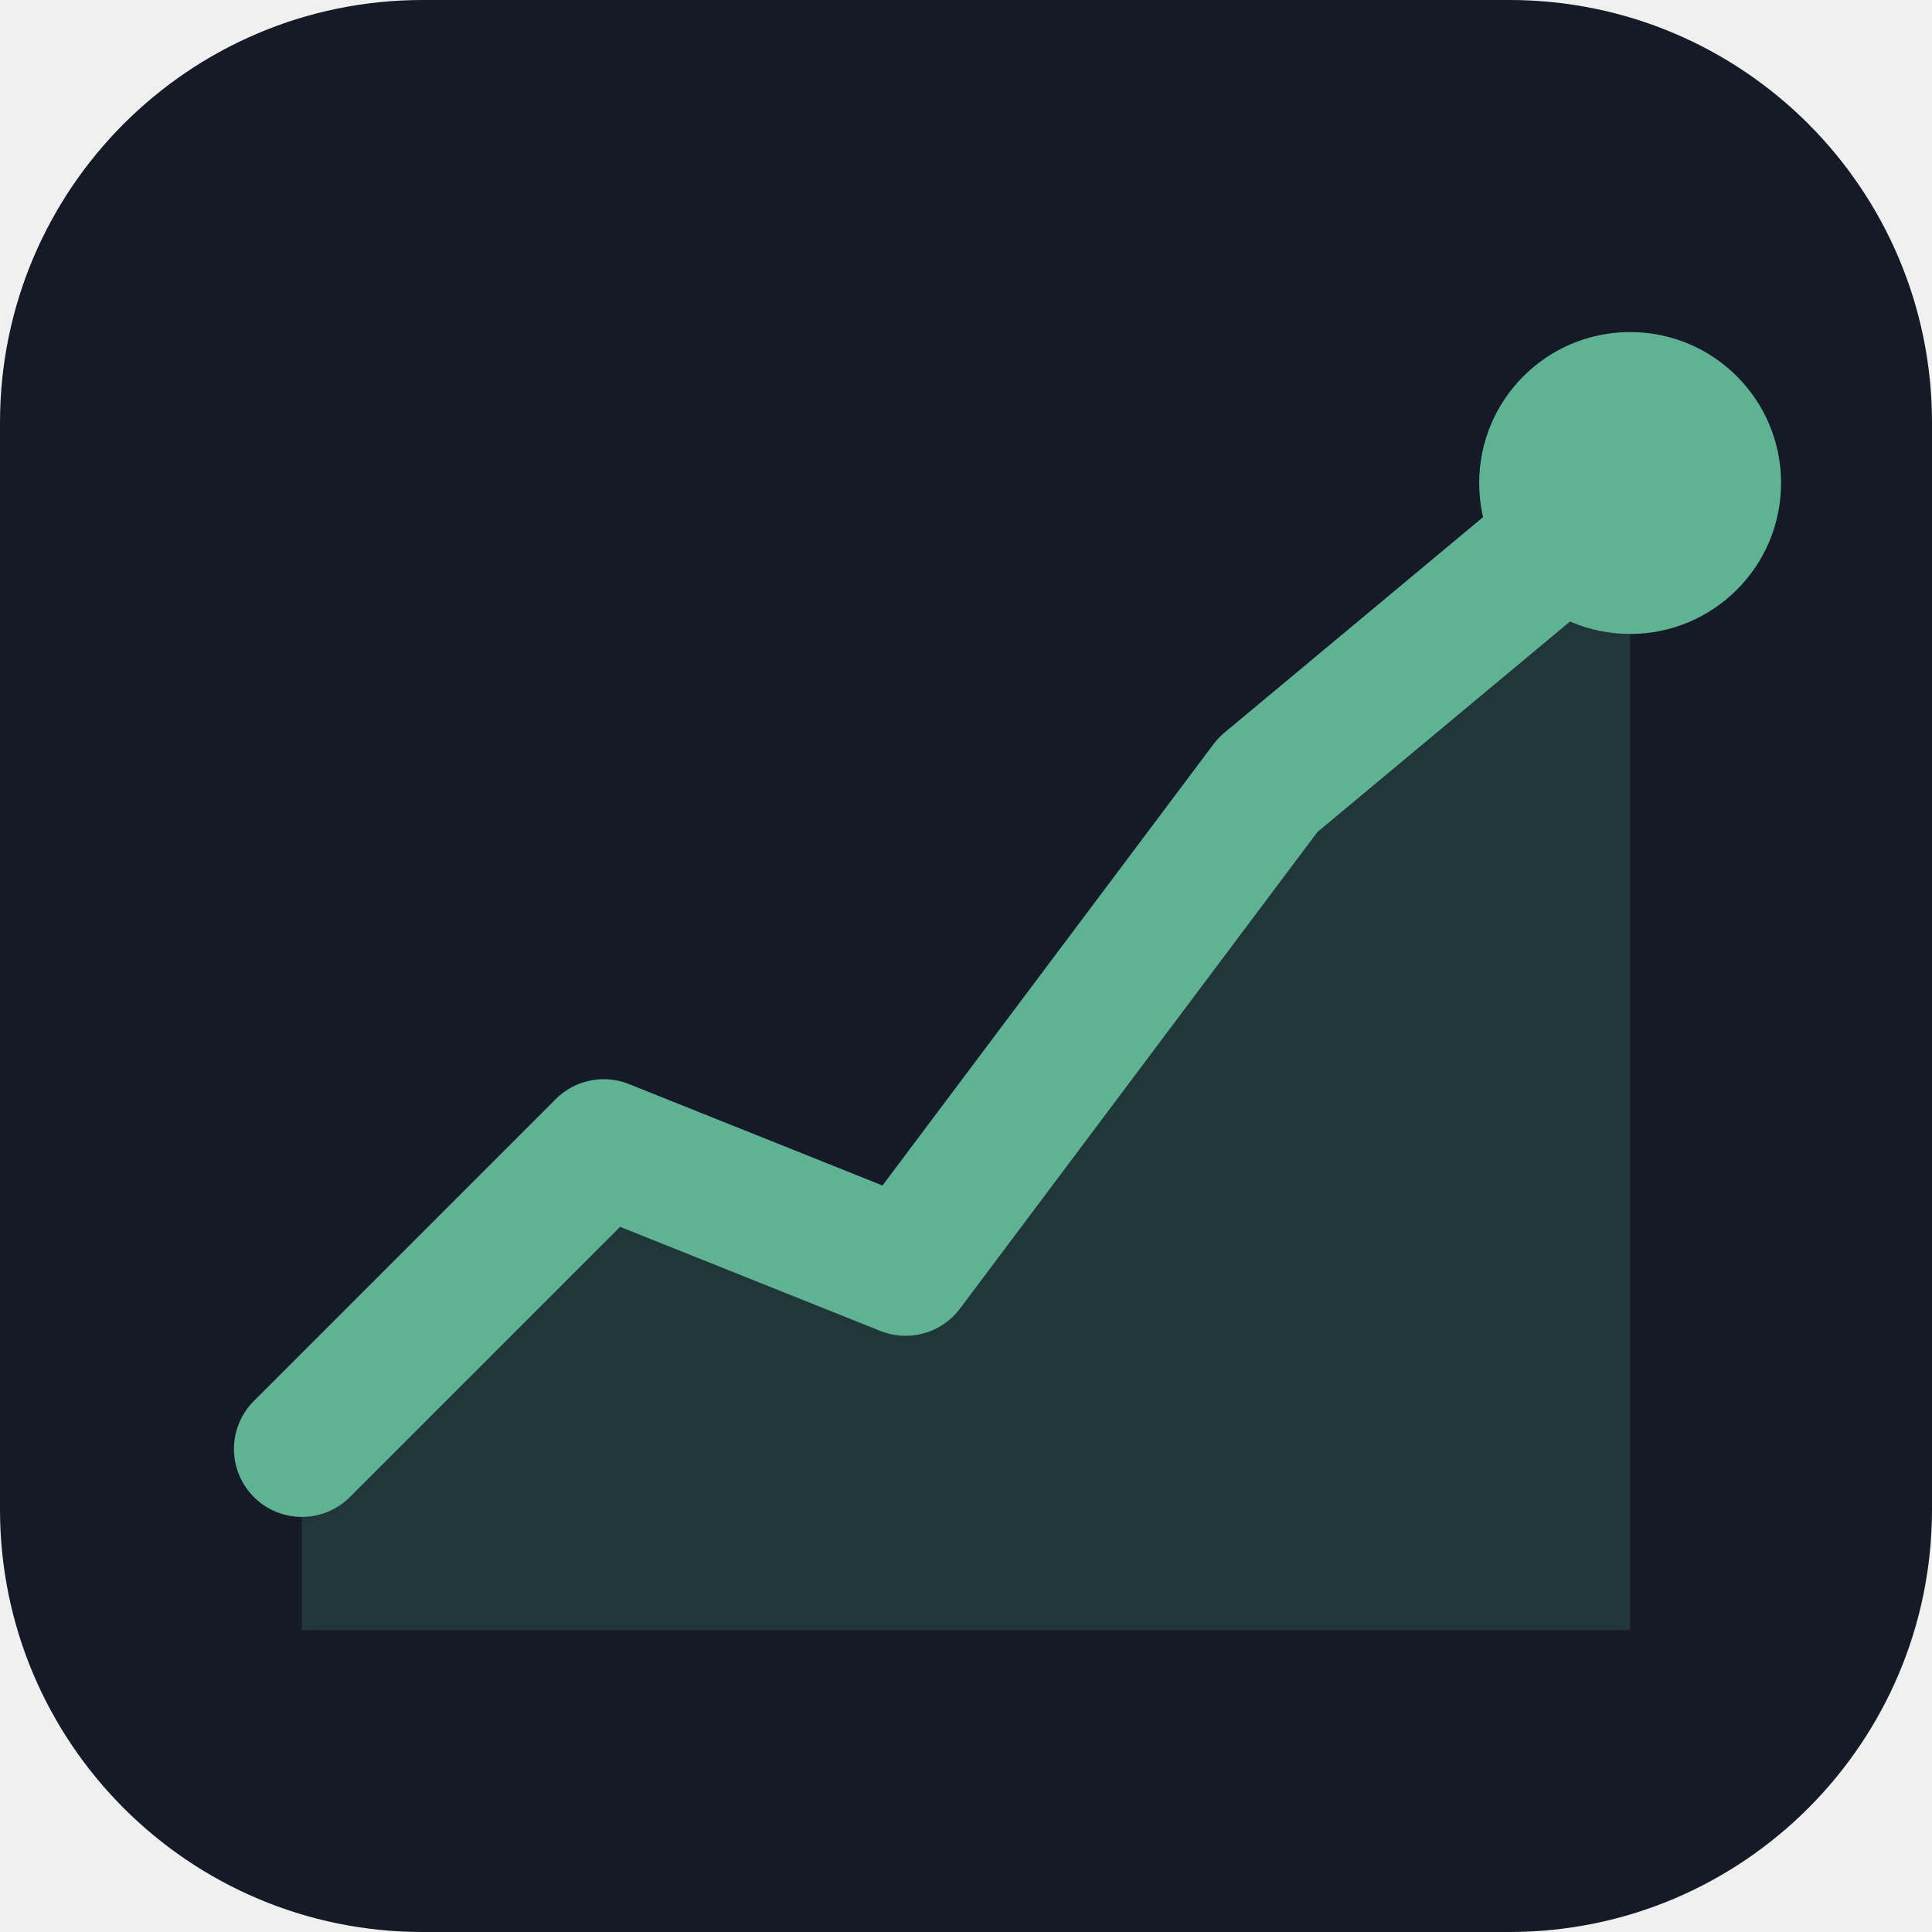
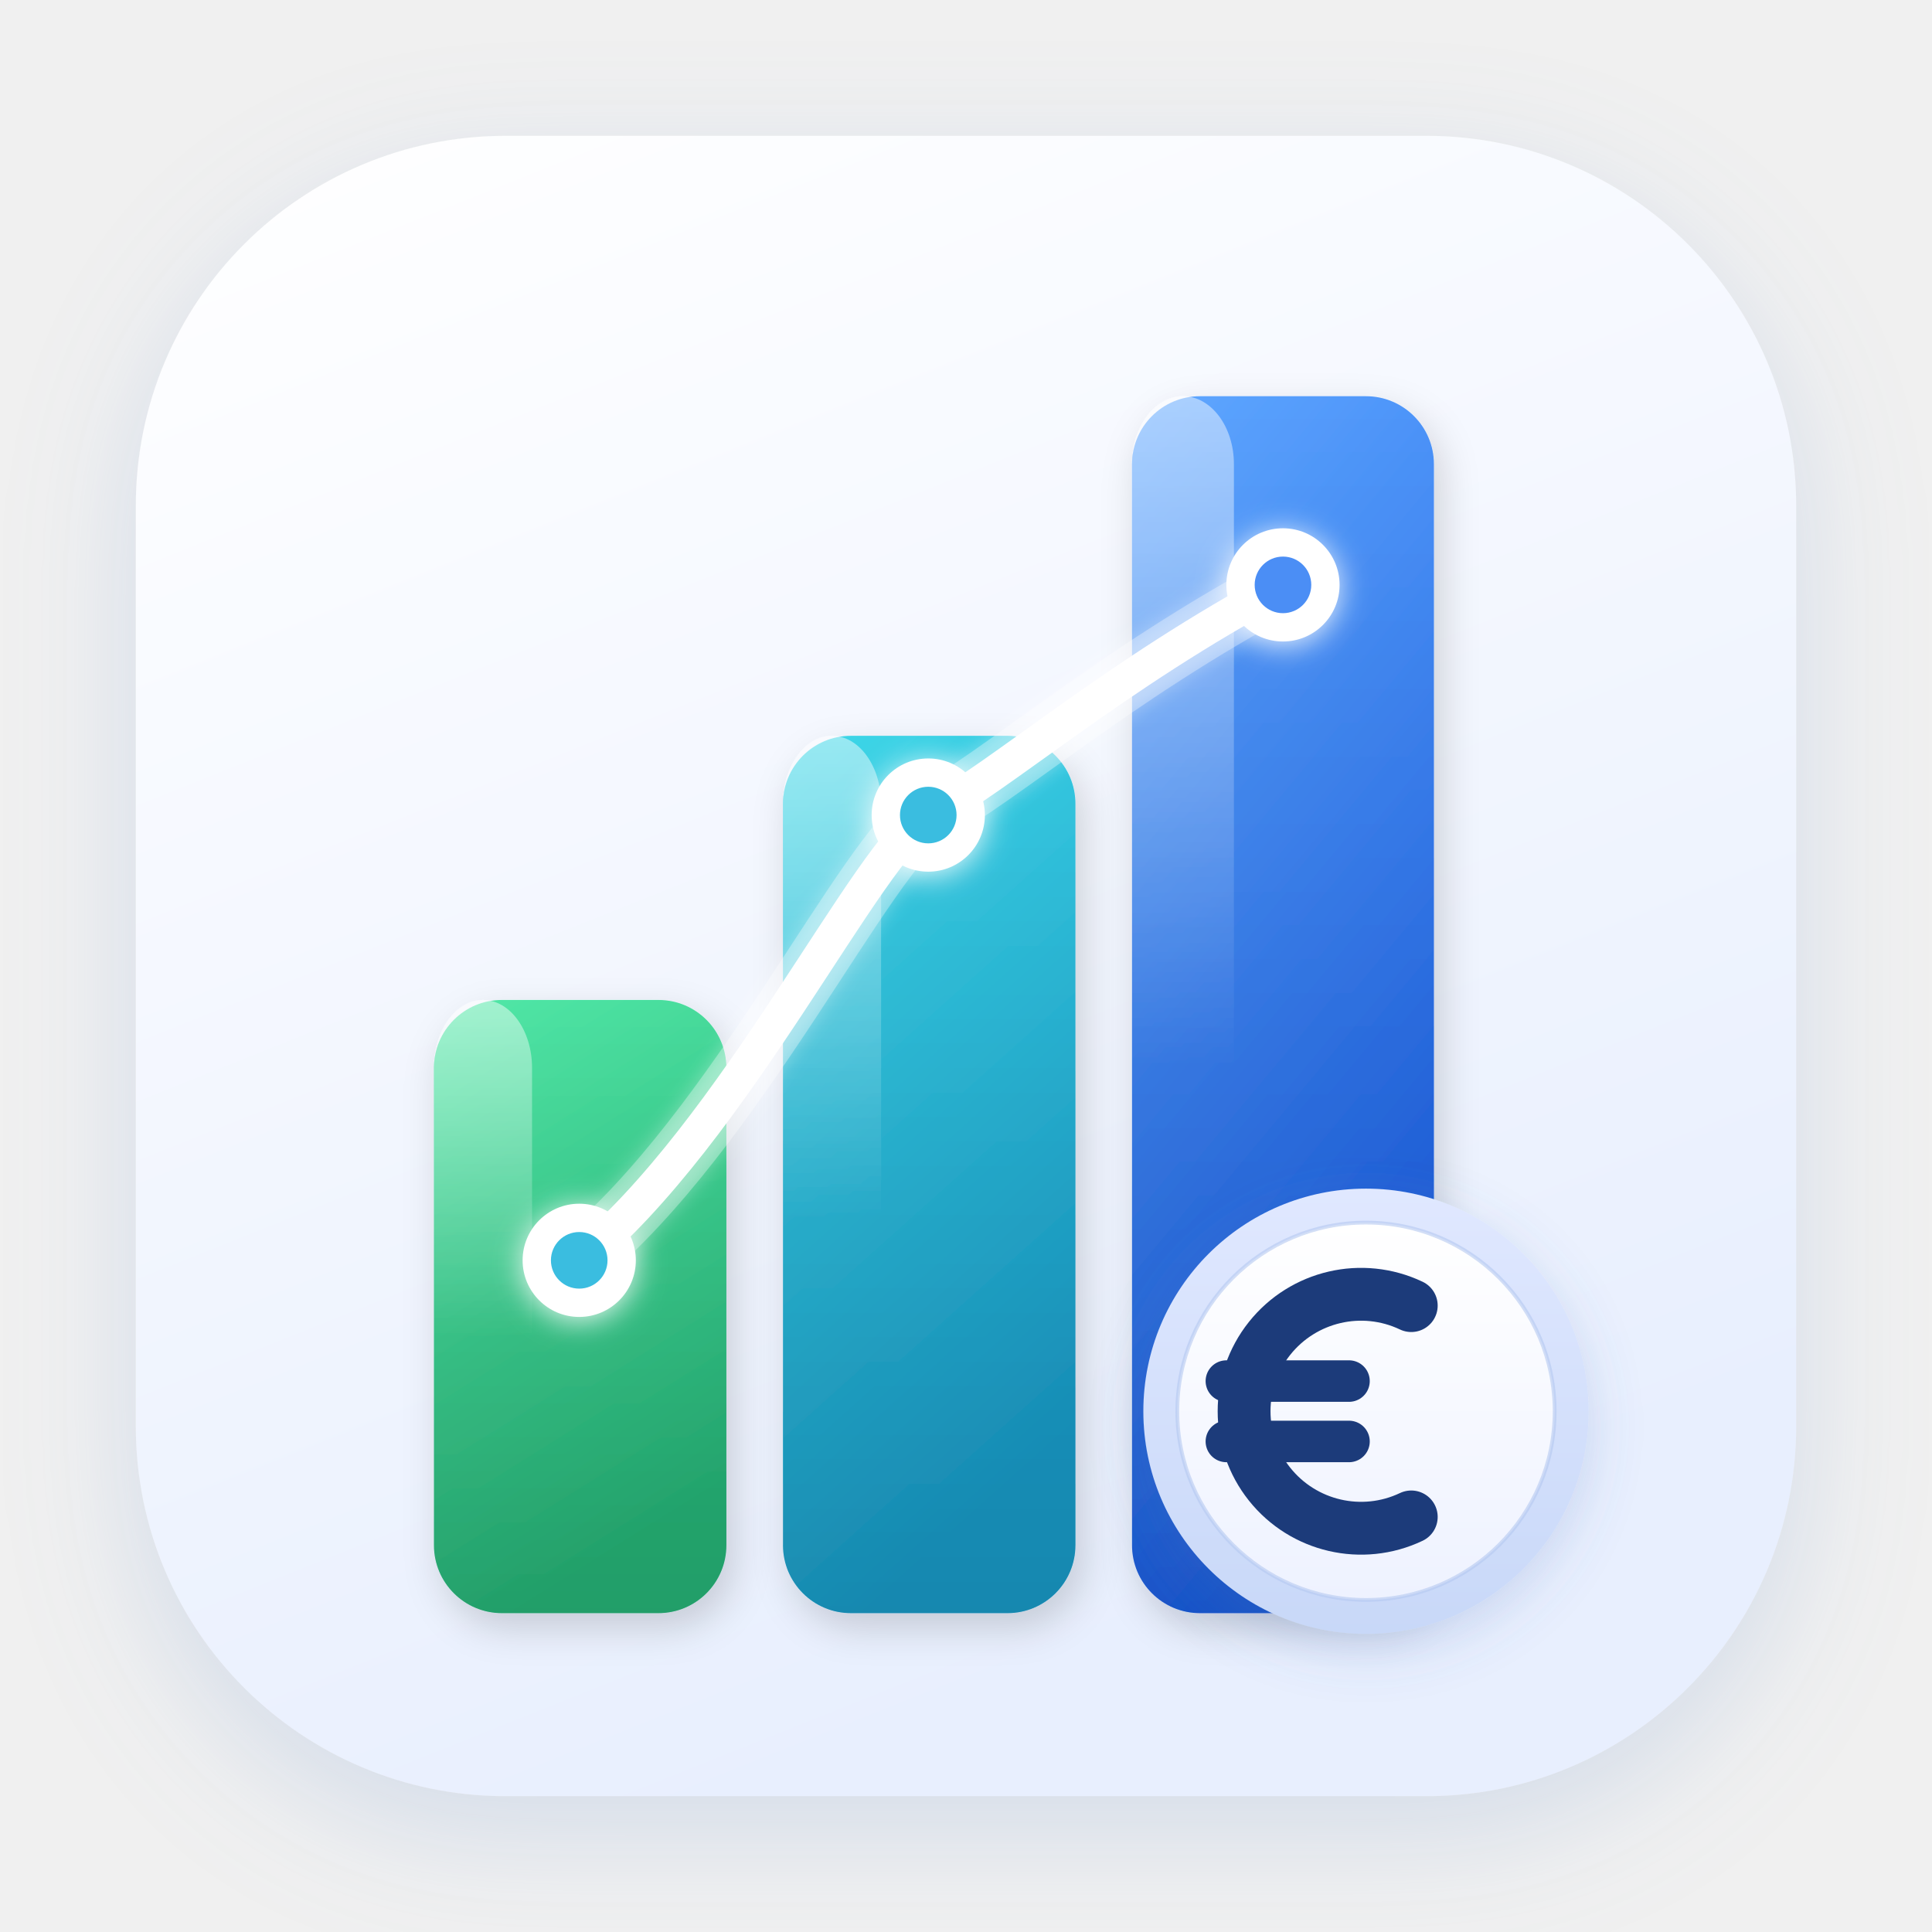
- <svg xmlns="http://www.w3.org/2000/svg" viewBox="0 0 32 32">
-   <rect width="32" height="32" rx="7" fill="#141B26" />
-   <path d="M5 24 L10 19 L15 21 L21 13 L27 8 V27 H5 Z" fill="#5FB394" fill-opacity="0.18" />
-   <polyline points="5,24 10,19 15,21 21,13 27,8" fill="none" stroke="#5FB394" stroke-width="2.25" stroke-linecap="round" stroke-linejoin="round" />
-   <circle cx="27" cy="8" r="2.5" fill="#5FB394" />
+ <svg xmlns="http://www.w3.org/2000/svg" id="theIcon" width="100%" viewBox="0 0 1024 1024">
+   <defs>
+     <linearGradient id="bg" x1="0" y1="0" x2="0.4" y2="1">
+       <stop offset="0%" stop-color="#FFFFFF" />
+       <stop offset="100%" stop-color="#E8EFFE" />
+     </linearGradient>
+     <linearGradient id="g1" x1="0" y1="0" x2="0.3" y2="1">
+       <stop offset="0%" stop-color="#52E8A8" />
+       <stop offset="100%" stop-color="#28B87A" />
+     </linearGradient>
+     <linearGradient id="g2" x1="0" y1="0" x2="0.3" y2="1">
+       <stop offset="0%" stop-color="#3ED8E8" />
+       <stop offset="100%" stop-color="#1A9ECC" />
+     </linearGradient>
+     <linearGradient id="g3" x1="0" y1="0" x2="0.3" y2="1">
+       <stop offset="0%" stop-color="#60A8FF" />
+       <stop offset="100%" stop-color="#1A5FE8" />
+     </linearGradient>
+     <linearGradient id="sh" x1="0" y1="0" x2="0" y2="1">
+       <stop offset="0%" stop-color="rgba(255,255,255,0.52)" />
+       <stop offset="55%" stop-color="rgba(255,255,255,0)" />
+     </linearGradient>
+     <linearGradient id="bsh" x1="0" y1="0" x2="0" y2="1">
+       <stop offset="0%" stop-color="rgba(0,0,0,0)" />
+       <stop offset="100%" stop-color="rgba(0,0,0,0.14)" />
+     </linearGradient>
+     <linearGradient id="coinbg" x1="0" y1="0" x2="0" y2="1">
+       <stop offset="0%" stop-color="#FFFFFF" />
+       <stop offset="100%" stop-color="#EEF2FF" />
+     </linearGradient>
+     <linearGradient id="coinring" x1="0" y1="0" x2="0" y2="1">
+       <stop offset="0%" stop-color="#E0E8FF" />
+       <stop offset="100%" stop-color="#C8D8F8" />
+     </linearGradient>
+     <filter id="cardshadow" x="-10%" y="-10%" width="120%" height="130%">
+       <feDropShadow dx="0" dy="20" stdDeviation="32" flood-color="#8AAAD8" flood-opacity="0.28" />
+     </filter>
+     <filter id="bardepth" x="-20%" y="-10%" width="150%" height="130%">
+       <feDropShadow dx="4" dy="8" stdDeviation="10" flood-color="#000" flood-opacity="0.16" />
+     </filter>
+     <filter id="coinshadow" x="-30%" y="-30%" width="160%" height="160%">
+       <feDropShadow dx="0" dy="8" stdDeviation="14" flood-color="#5577BB" flood-opacity="0.22" />
+     </filter>
+     <filter id="lineglow" x="-20%" y="-20%" width="140%" height="140%">
+       <feGaussianBlur in="SourceGraphic" stdDeviation="5" result="blur" />
+       <feMerge>
+         <feMergeNode in="blur" />
+         <feMergeNode in="SourceGraphic" />
+       </feMerge>
+     </filter>
+     <filter id="dotglow" x="-50%" y="-50%" width="200%" height="200%">
+       <feDropShadow dx="0" dy="2" stdDeviation="8" flood-color="#fff" flood-opacity="0.9" />
+     </filter>
+   </defs>
+   <rect x="72" y="72" width="880" height="880" rx="196" fill="url(#bg)" filter="url(#cardshadow)" />
+   <g filter="url(#bardepth)">
+     <rect x="230" y="530" width="155" height="325" rx="36" fill="url(#g1)" />
+     <rect x="230" y="530" width="155" height="325" rx="36" fill="url(#bsh)" />
+     <rect x="230" y="530" width="52" height="325" rx="36" fill="url(#sh)" opacity="0.9" />
+   </g>
+   <g filter="url(#bardepth)">
+     <rect x="415" y="390" width="155" height="465" rx="36" fill="url(#g2)" />
+     <rect x="415" y="390" width="155" height="465" rx="36" fill="url(#bsh)" />
+     <rect x="415" y="390" width="52" height="465" rx="36" fill="url(#sh)" opacity="0.9" />
+   </g>
+   <g filter="url(#bardepth)">
+     <rect x="600" y="210" width="160" height="645" rx="36" fill="url(#g3)" />
+     <rect x="600" y="210" width="160" height="645" rx="36" fill="url(#bsh)" />
+     <rect x="600" y="210" width="54" height="645" rx="36" fill="url(#sh)" opacity="0.9" />
+   </g>
+   <path d="M307 668 C390 600 460 450 492 432 C530 412 590 358 680 310" stroke="rgba(255,255,255,0.32)" stroke-width="32" fill="none" stroke-linecap="round" filter="url(#lineglow)" />
+   <path d="M307 668 C390 600 460 450 492 432 C530 412 590 358 680 310" stroke="white" stroke-width="18" fill="none" stroke-linecap="round" />
+   <circle cx="307" cy="668" r="30" fill="white" filter="url(#dotglow)" />
+   <circle cx="307" cy="668" r="15" fill="#3ABDE0" />
+   <circle cx="492" cy="432" r="30" fill="white" filter="url(#dotglow)" />
+   <circle cx="492" cy="432" r="15" fill="#3ABDE0" />
+   <circle cx="680" cy="310" r="30" fill="white" filter="url(#dotglow)" />
+   <circle cx="680" cy="310" r="15" fill="#4B8EF5" />
+   <g filter="url(#coinshadow)">
+     <circle cx="724" cy="748" r="118" fill="url(#coinring)" />
+     <circle cx="724" cy="748" r="100" fill="url(#coinbg)" />
+     <circle cx="724" cy="748" r="100" fill="none" stroke="rgba(180,200,240,0.6)" stroke-width="2" />
+     <path d="M748 692 A62 62 0 1 0 748 804" fill="none" stroke="#1B3A7A" stroke-width="28" stroke-linecap="round" />
+     <line x1="650" y1="732" x2="715" y2="732" stroke="#1B3A7A" stroke-width="22" stroke-linecap="round" />
+     <line x1="650" y1="764" x2="715" y2="764" stroke="#1B3A7A" stroke-width="22" stroke-linecap="round" />
+   </g>
</svg>
